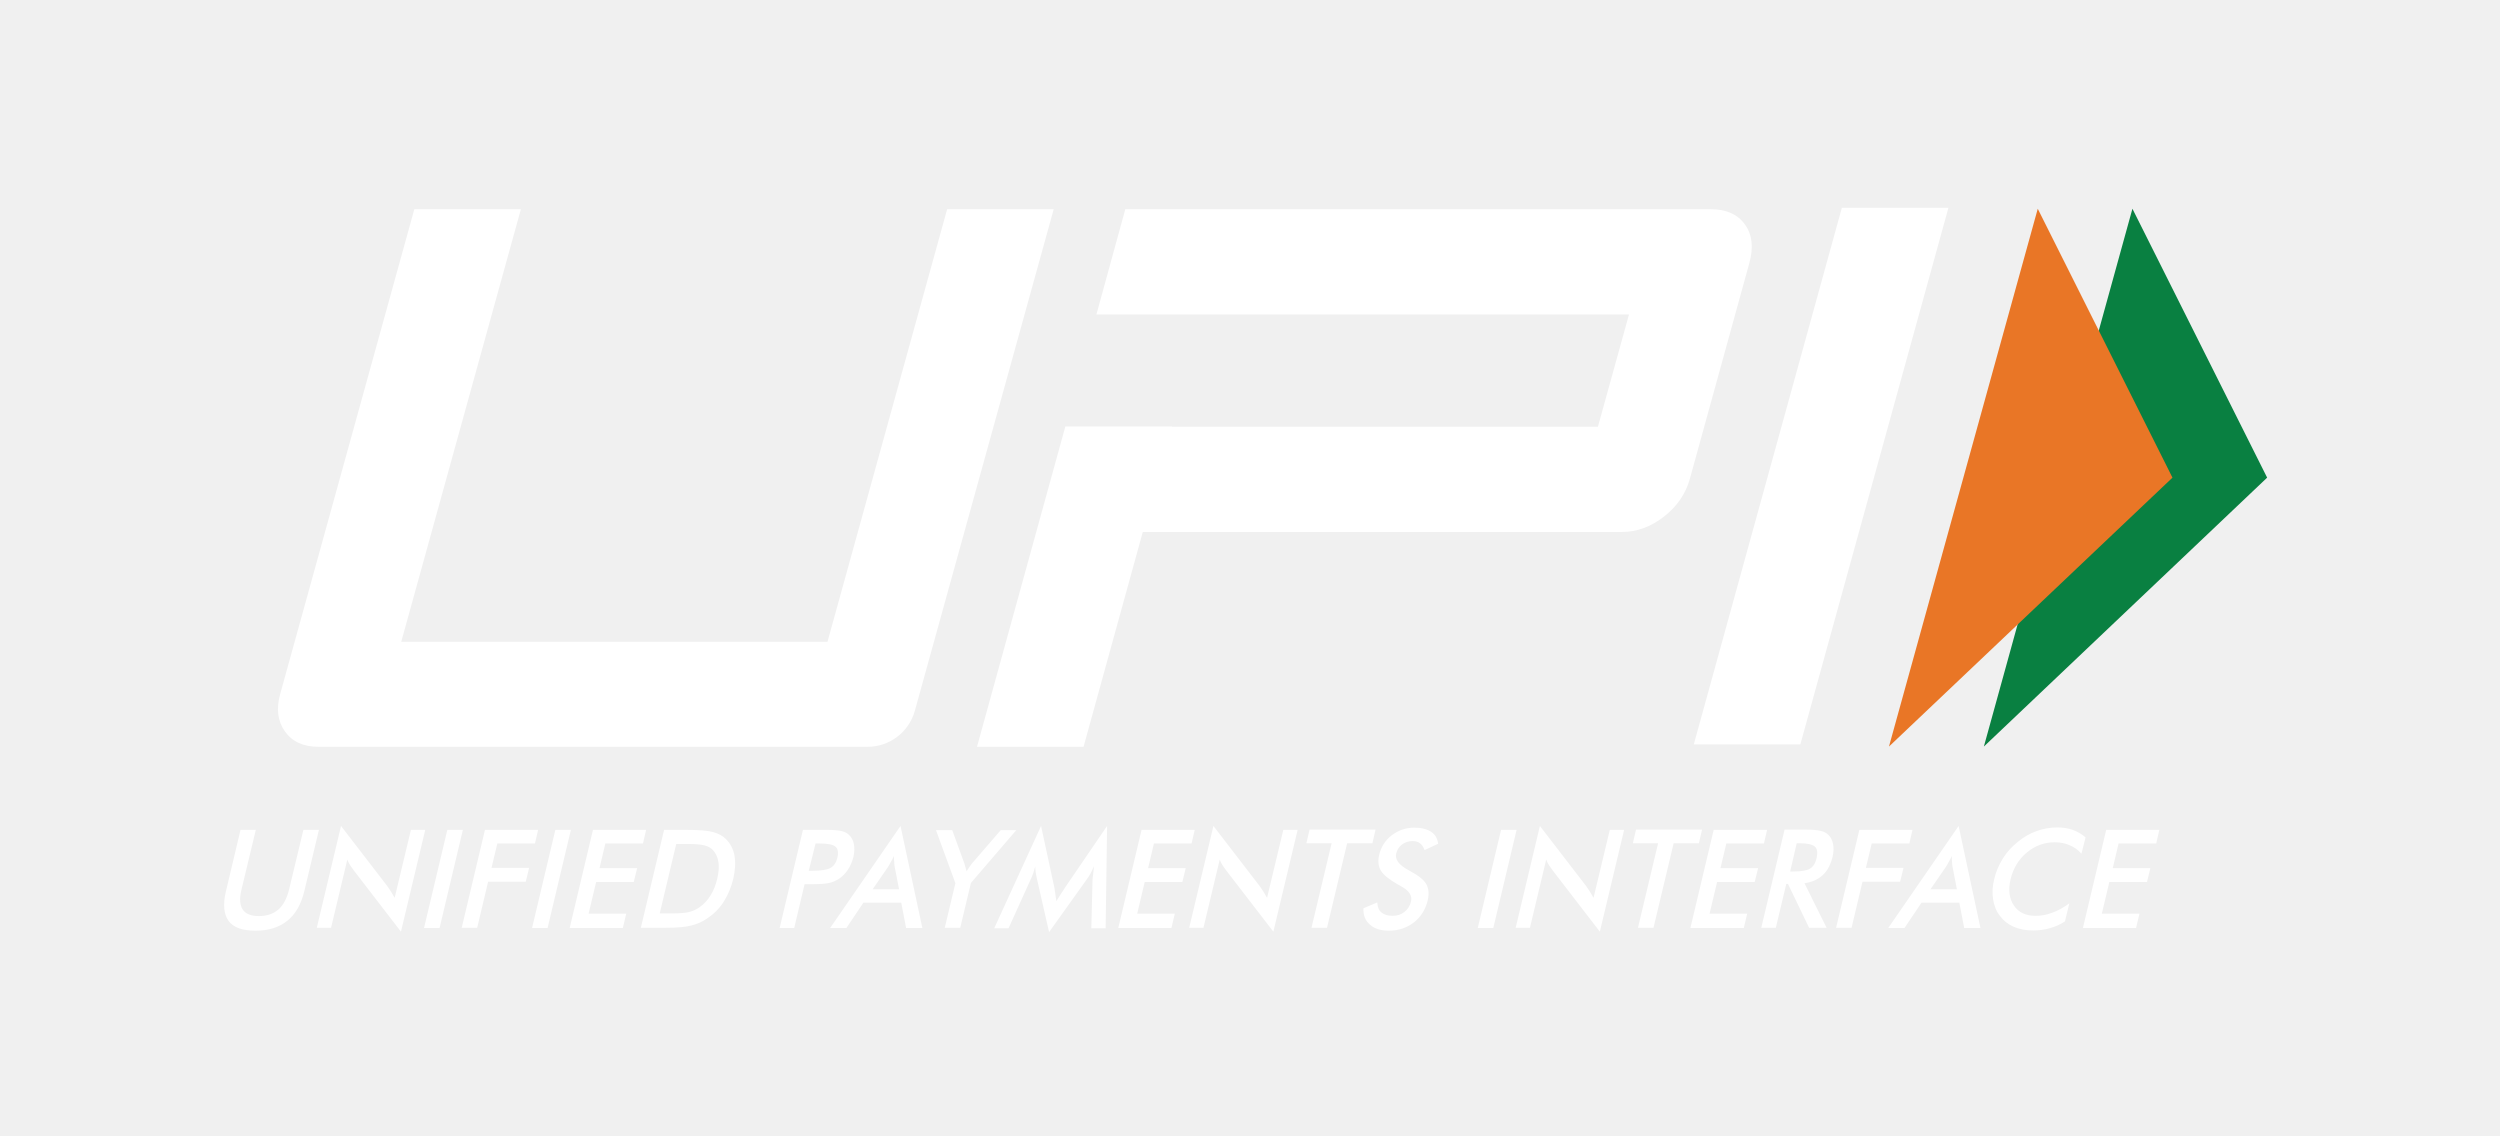
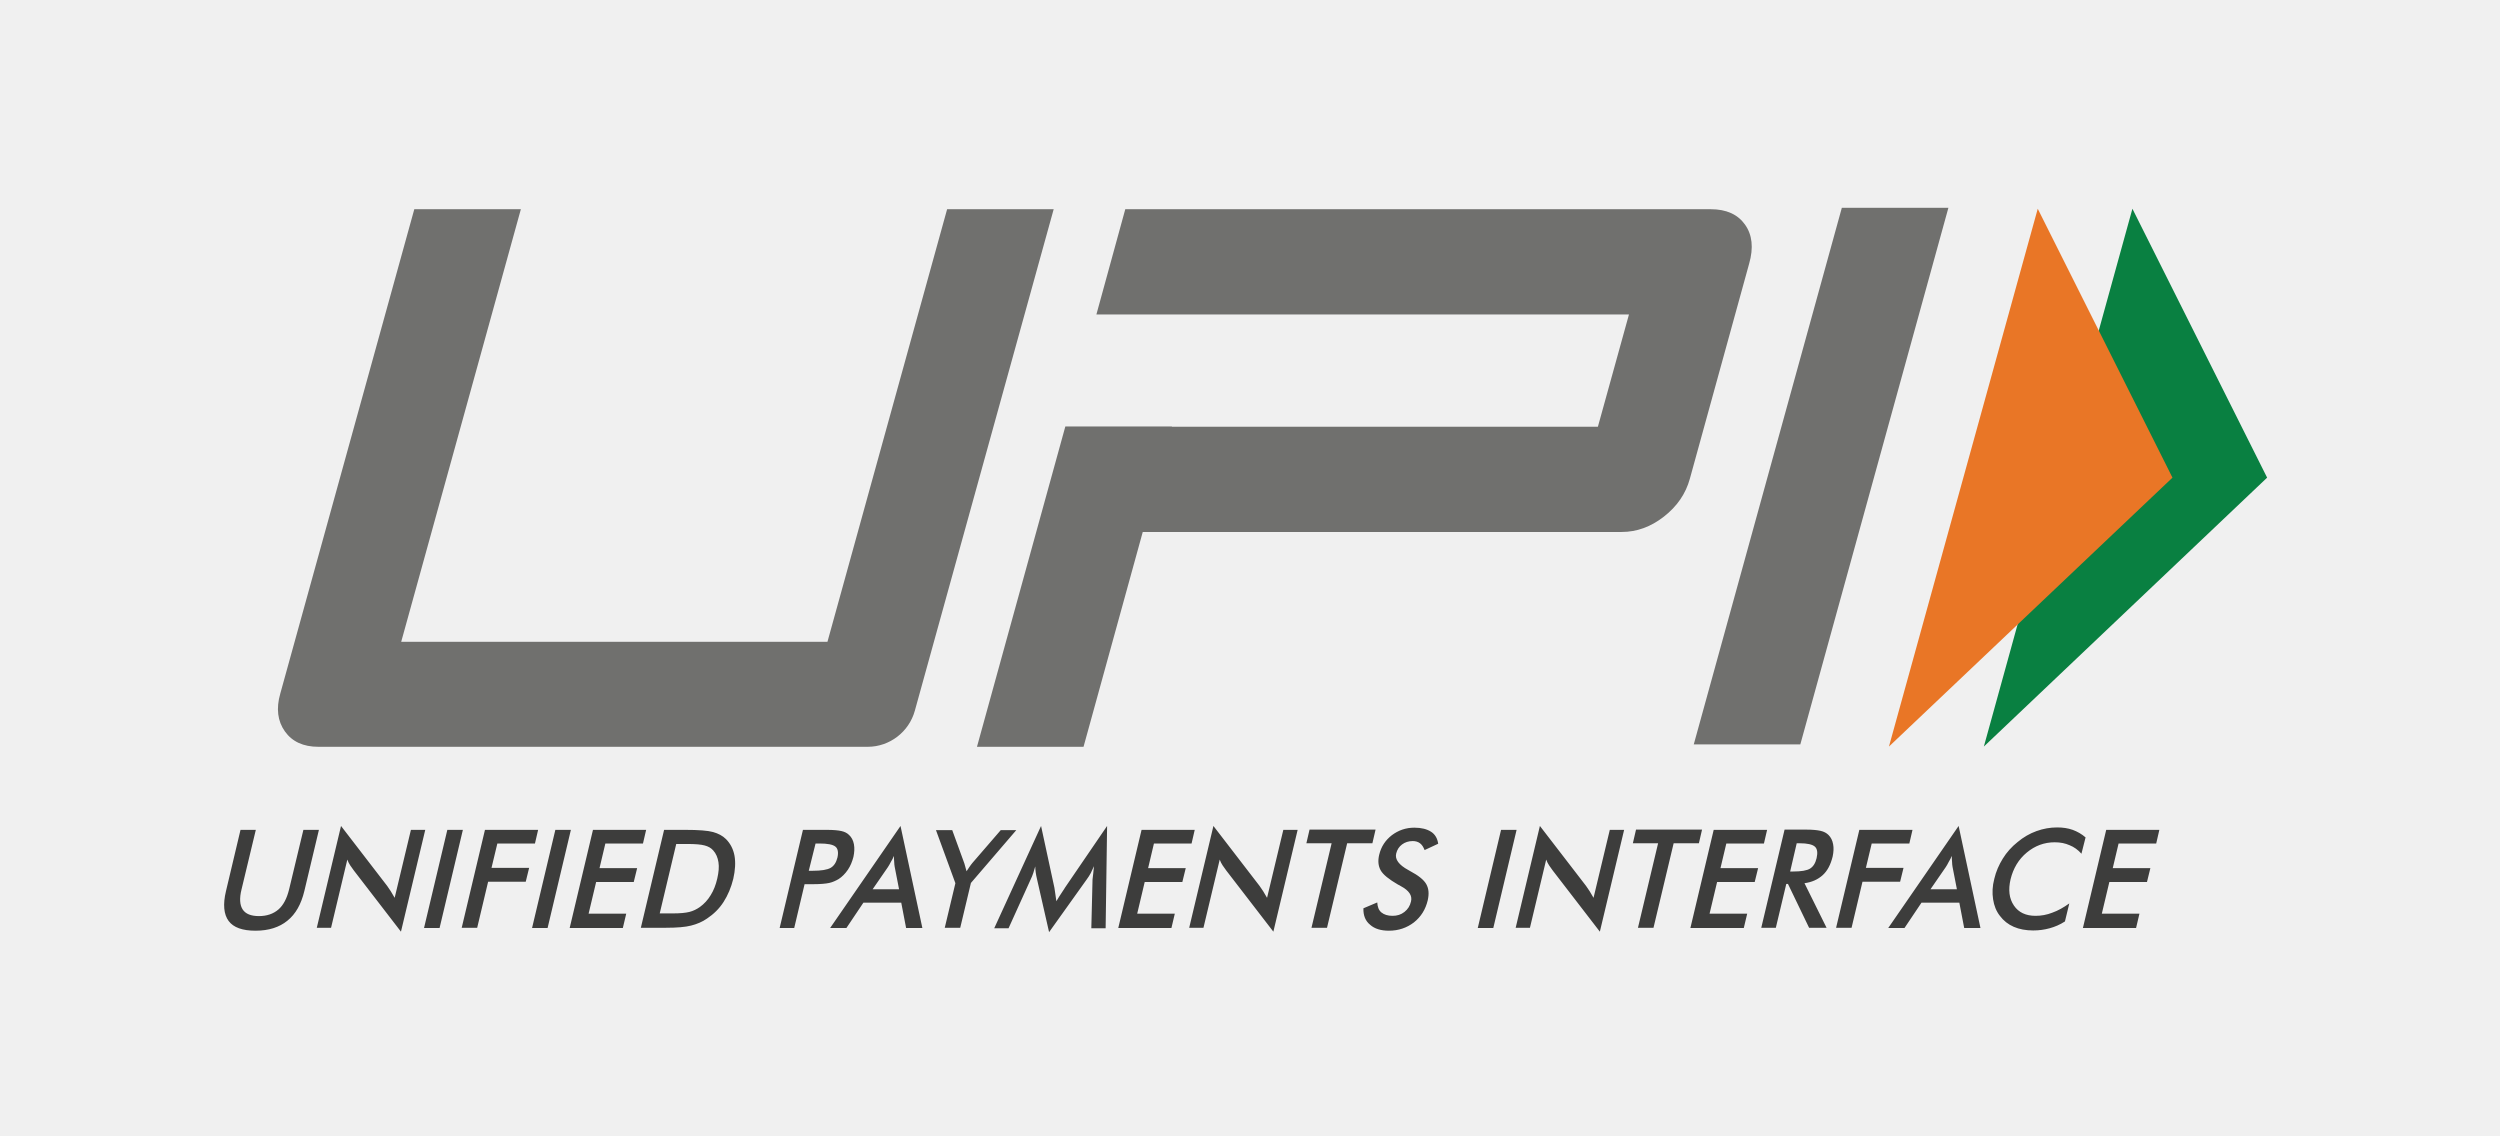
<svg xmlns="http://www.w3.org/2000/svg" width="174" height="79" viewBox="0 0 174 79" fill="none">
-   <path d="M16.74 57.758H17.805L16.808 61.911C16.656 62.522 16.689 62.996 16.892 63.302C17.095 63.607 17.467 63.759 18.024 63.759C18.565 63.759 19.021 63.607 19.376 63.302C19.73 62.996 19.967 62.522 20.119 61.911L21.116 57.758H22.197L21.183 62.013C20.964 62.929 20.575 63.624 20.001 64.082C19.443 64.539 18.7 64.776 17.788 64.776C16.875 64.776 16.25 64.556 15.912 64.098C15.575 63.641 15.507 62.946 15.726 62.03L16.74 57.758ZM22.045 64.59L23.735 57.487L26.945 61.657C27.029 61.776 27.113 61.895 27.198 62.03C27.282 62.166 27.367 62.318 27.468 62.488L28.6 57.758H29.597L27.907 64.844L24.63 60.589L24.377 60.233C24.292 60.097 24.224 59.979 24.174 59.826L23.042 64.573H22.045V64.59ZM29.512 64.59L31.134 57.758H32.216L30.594 64.59H29.512ZM32.131 64.59L33.753 57.758H37.453L37.233 58.707H34.615L34.209 60.403H36.828L36.591 61.369H33.973L33.212 64.573H32.131V64.59ZM37.031 64.59L38.652 57.758H39.734L38.112 64.59H37.031ZM39.649 64.59L41.271 57.758H44.971L44.751 58.707H42.133L41.727 60.42H44.346L44.109 61.386H41.491L40.967 63.59H43.586L43.349 64.59H39.649ZM44.599 64.59L46.221 57.758H47.674C48.62 57.758 49.279 57.809 49.634 57.911C49.989 58.012 50.293 58.165 50.529 58.402C50.833 58.707 51.036 59.097 51.121 59.555C51.205 60.03 51.171 60.572 51.036 61.166C50.884 61.776 50.664 62.301 50.36 62.776C50.056 63.251 49.668 63.624 49.212 63.929C48.874 64.166 48.502 64.319 48.096 64.421C47.708 64.522 47.117 64.573 46.339 64.573H44.599V64.59ZM45.917 63.573H46.829C47.319 63.573 47.708 63.539 47.978 63.471C48.248 63.403 48.485 63.285 48.705 63.132C49.009 62.912 49.262 62.641 49.465 62.301C49.668 61.979 49.82 61.589 49.921 61.149C50.022 60.708 50.056 60.335 50.005 60.013C49.955 59.691 49.837 59.403 49.634 59.182C49.482 59.013 49.296 58.911 49.042 58.843C48.789 58.775 48.401 58.741 47.843 58.741H47.066L45.917 63.573ZM56.003 61.522L55.277 64.59H54.263L55.885 57.758H57.524C58.014 57.758 58.351 57.792 58.571 57.843C58.791 57.894 58.96 57.978 59.095 58.114C59.264 58.267 59.382 58.487 59.433 58.758C59.483 59.029 59.467 59.318 59.399 59.64C59.314 59.962 59.196 60.267 59.01 60.538C58.825 60.81 58.605 61.03 58.368 61.182C58.166 61.301 57.946 61.403 57.709 61.454C57.473 61.505 57.101 61.538 56.628 61.538H56.003V61.522ZM56.29 60.606H56.561C57.152 60.606 57.574 60.538 57.811 60.403C58.047 60.267 58.199 60.03 58.284 59.691C58.368 59.335 58.318 59.063 58.149 58.928C57.963 58.775 57.591 58.707 57.034 58.707H56.763L56.29 60.606ZM63.065 64.59L62.727 62.827H60.092L58.909 64.59H57.777L62.676 57.487L64.197 64.59H63.065ZM60.734 61.895H62.575L62.271 60.335C62.254 60.233 62.237 60.114 62.237 59.996C62.22 59.86 62.22 59.725 62.22 59.572C62.153 59.725 62.085 59.86 62.001 59.996C61.933 60.131 61.865 60.25 61.798 60.352L60.734 61.895ZM65.751 64.59L66.495 61.471L65.143 57.775H66.275L67.12 60.097C67.137 60.165 67.153 60.233 67.187 60.335C67.221 60.437 67.238 60.538 67.272 60.64L67.475 60.335C67.542 60.233 67.61 60.148 67.677 60.064L69.654 57.775H70.735L67.576 61.454L66.832 64.573H65.751V64.59ZM76.04 61.216C76.04 61.166 76.057 61.013 76.091 60.776C76.108 60.572 76.124 60.42 76.141 60.284C76.074 60.437 76.006 60.589 75.922 60.759C75.837 60.911 75.736 61.081 75.618 61.233L73.016 64.878L72.171 61.166C72.137 61.013 72.104 60.86 72.087 60.725C72.07 60.589 72.053 60.437 72.053 60.301C72.019 60.437 71.968 60.589 71.918 60.759C71.867 60.911 71.799 61.081 71.715 61.25L70.195 64.607H69.198L72.458 57.487L73.388 61.793C73.404 61.861 73.421 61.979 73.438 62.132C73.455 62.285 73.489 62.488 73.523 62.725C73.641 62.522 73.793 62.285 73.996 61.979C74.046 61.895 74.097 61.844 74.114 61.793L77.054 57.487L76.952 64.607H75.956L76.04 61.216ZM77.831 64.59L79.453 57.758H83.153L82.933 58.707H80.314L79.909 60.42H82.528L82.291 61.386H79.672L79.149 63.59H81.767L81.531 64.59H77.831ZM82.764 64.59L84.454 57.487L87.663 61.657C87.748 61.776 87.832 61.895 87.917 62.03C88.001 62.166 88.086 62.318 88.187 62.488L89.319 57.758H90.316L88.626 64.844L85.349 60.589L85.096 60.233C85.011 60.097 84.943 59.979 84.893 59.826L83.761 64.573H82.764V64.59ZM93.762 58.691L92.36 64.573H91.279L92.681 58.691H90.924L91.144 57.741H95.739L95.519 58.691H93.762ZM94.894 63.217L95.857 62.81C95.874 63.115 95.959 63.352 96.144 63.505C96.33 63.658 96.584 63.742 96.922 63.742C97.243 63.742 97.513 63.658 97.749 63.471C97.986 63.285 98.138 63.047 98.206 62.742C98.307 62.335 98.07 61.979 97.496 61.674C97.412 61.623 97.361 61.589 97.31 61.572C96.668 61.2 96.263 60.877 96.094 60.572C95.925 60.267 95.891 59.911 95.993 59.487C96.128 58.928 96.415 58.487 96.871 58.131C97.327 57.792 97.834 57.605 98.442 57.605C98.932 57.605 99.321 57.707 99.608 57.894C99.895 58.08 100.047 58.368 100.098 58.724L99.152 59.165C99.067 58.945 98.966 58.792 98.831 58.691C98.696 58.589 98.527 58.538 98.324 58.538C98.037 58.538 97.783 58.623 97.581 58.775C97.378 58.928 97.243 59.131 97.175 59.403C97.074 59.809 97.361 60.199 98.02 60.555C98.07 60.589 98.104 60.606 98.138 60.623C98.713 60.928 99.101 61.233 99.27 61.538C99.439 61.844 99.473 62.2 99.371 62.657C99.219 63.302 98.898 63.81 98.408 64.2C97.918 64.573 97.344 64.776 96.668 64.776C96.111 64.776 95.671 64.641 95.367 64.37C95.029 64.098 94.877 63.709 94.894 63.217ZM102.852 64.59L104.474 57.758H105.555L103.933 64.59H102.852ZM105.487 64.59L107.177 57.487L110.387 61.657C110.471 61.776 110.556 61.895 110.64 62.03C110.724 62.166 110.809 62.318 110.91 62.488L112.042 57.758H113.039L111.35 64.844L108.072 60.589L107.819 60.233C107.734 60.097 107.667 59.979 107.616 59.826L106.484 64.573H105.487V64.59ZM116.486 58.691L115.083 64.573H114.002L115.404 58.691H113.647L113.867 57.741H118.462L118.243 58.691H116.486ZM117.651 64.59L119.273 57.758H122.99L122.77 58.707H120.152L119.746 60.42H122.365L122.128 61.386H119.51L118.986 63.59H121.605L121.368 64.59H117.651ZM124.325 61.522L123.598 64.573H122.584L124.206 57.741H125.71C126.149 57.741 126.487 57.775 126.707 57.826C126.943 57.877 127.129 57.978 127.264 58.114C127.433 58.284 127.535 58.487 127.585 58.758C127.636 59.013 127.619 59.301 127.551 59.623C127.416 60.165 127.197 60.606 126.859 60.911C126.521 61.216 126.099 61.403 125.592 61.471L127.129 64.573H125.913L124.443 61.522H124.325ZM124.595 60.657H124.798C125.372 60.657 125.761 60.589 125.98 60.454C126.2 60.318 126.352 60.081 126.436 59.725C126.521 59.352 126.487 59.08 126.318 58.928C126.149 58.775 125.794 58.691 125.254 58.691H125.051L124.595 60.657ZM127.788 64.59L129.41 57.758H133.11L132.89 58.707H130.271L129.866 60.403H132.485L132.248 61.369H129.629L128.869 64.573H127.788V64.59ZM136.708 64.59L136.37 62.827H133.735L132.552 64.59H131.42L136.32 57.487L137.84 64.59H136.708ZM134.36 61.895H136.201L135.897 60.335C135.88 60.233 135.864 60.114 135.864 59.996C135.847 59.86 135.847 59.725 135.847 59.572C135.779 59.725 135.711 59.86 135.627 59.996C135.559 60.131 135.492 60.25 135.424 60.352L134.36 61.895ZM144.868 59.419C144.632 59.148 144.345 58.945 144.04 58.826C143.736 58.691 143.399 58.623 143.01 58.623C142.283 58.623 141.641 58.86 141.067 59.335C140.493 59.809 140.121 60.437 139.935 61.2C139.766 61.928 139.834 62.539 140.172 63.03C140.493 63.505 140.999 63.742 141.675 63.742C142.064 63.742 142.452 63.675 142.841 63.522C143.23 63.386 143.618 63.166 144.024 62.878L143.72 64.132C143.382 64.353 143.027 64.505 142.655 64.607C142.283 64.709 141.912 64.76 141.506 64.76C140.999 64.76 140.543 64.675 140.155 64.505C139.766 64.336 139.445 64.082 139.192 63.742C138.938 63.42 138.786 63.03 138.719 62.59C138.651 62.149 138.668 61.674 138.803 61.166C138.921 60.657 139.124 60.199 139.395 59.758C139.665 59.318 140.02 58.928 140.425 58.606C140.831 58.267 141.27 58.012 141.743 57.843C142.216 57.673 142.689 57.589 143.179 57.589C143.567 57.589 143.922 57.639 144.26 57.758C144.581 57.877 144.885 58.046 145.156 58.284L144.868 59.419ZM144.97 64.59L146.592 57.758H150.291L150.072 58.707H147.453L147.048 60.42H149.666L149.43 61.386H146.811L146.287 63.59H148.906L148.67 64.59H144.97Z" fill="white" />
-   <path d="M125.305 51.808H117.888L128.194 14.461H135.611L125.305 51.808ZM121.453 15.63C120.946 14.918 120.152 14.562 119.071 14.562H78.321L76.311 21.886H113.378L111.215 29.701H81.565V29.684H74.148L67.999 51.977H75.415L79.538 37.025H112.871C113.918 37.025 114.898 36.669 115.81 35.957C116.723 35.245 117.331 34.363 117.618 33.312L121.74 18.36C122.061 17.241 121.96 16.343 121.453 15.63ZM63.674 49.468C63.268 50.943 61.917 51.977 60.396 51.977H22.164C21.116 51.977 20.339 51.621 19.832 50.909C19.326 50.197 19.207 49.316 19.512 48.265L28.837 14.562H36.254L27.925 44.671H57.592L65.921 14.562H73.338L63.674 49.468Z" fill="white" />
-   <path d="M148.417 14.529L157.793 33.244L138.077 51.96L148.417 14.529Z" fill="#098041" />
-   <path d="M141.828 14.529L151.204 33.244L131.472 51.96L141.828 14.529Z" fill="#E97626" />
+   <path d="M16.74 57.758H17.805L16.808 61.912C16.656 62.522 16.689 62.997 16.892 63.302C17.095 63.607 17.467 63.76 18.024 63.76C18.565 63.76 19.021 63.607 19.376 63.302C19.73 62.997 19.967 62.522 20.119 61.912L21.116 57.758H22.197L21.183 62.013C20.964 62.929 20.575 63.624 20.001 64.082C19.443 64.539 18.7 64.777 17.788 64.777C16.875 64.777 16.25 64.556 15.912 64.099C15.575 63.641 15.507 62.946 15.726 62.03L16.74 57.758ZM22.045 64.59L23.735 57.487L26.945 61.657C27.029 61.776 27.113 61.895 27.198 62.03C27.282 62.166 27.367 62.319 27.468 62.488L28.6 57.758H29.597L27.907 64.844L24.63 60.589L24.377 60.233C24.292 60.098 24.224 59.979 24.174 59.826L23.042 64.573H22.045V64.59ZM29.512 64.59L31.134 57.758H32.216L30.594 64.59H29.512ZM32.131 64.59L33.753 57.758H37.453L37.233 58.708H34.615L34.209 60.403H36.828L36.591 61.369H33.973L33.212 64.573H32.131V64.59ZM37.031 64.59L38.652 57.758H39.734L38.112 64.59H37.031ZM39.649 64.59L41.271 57.758H44.971L44.751 58.708H42.133L41.727 60.42H44.346L44.109 61.386H41.491L40.967 63.59H43.586L43.349 64.59H39.649ZM44.599 64.59L46.221 57.758H47.674C48.62 57.758 49.279 57.809 49.634 57.911C49.989 58.013 50.293 58.165 50.529 58.402C50.833 58.708 51.036 59.097 51.121 59.555C51.205 60.03 51.171 60.572 51.036 61.166C50.884 61.776 50.664 62.301 50.36 62.776C50.056 63.251 49.668 63.624 49.212 63.929C48.874 64.166 48.502 64.319 48.096 64.421C47.708 64.522 47.117 64.573 46.339 64.573H44.599V64.59ZM45.917 63.573H46.829C47.319 63.573 47.708 63.539 47.978 63.471C48.248 63.404 48.485 63.285 48.705 63.132C49.009 62.912 49.262 62.641 49.465 62.301C49.668 61.979 49.82 61.59 49.921 61.149C50.022 60.708 50.056 60.335 50.005 60.013C49.955 59.691 49.837 59.403 49.634 59.182C49.482 59.013 49.296 58.911 49.042 58.843C48.789 58.775 48.401 58.741 47.843 58.741H47.066L45.917 63.573ZM56.003 61.522L55.277 64.59H54.263L55.885 57.758H57.524C58.014 57.758 58.351 57.792 58.571 57.843C58.791 57.894 58.96 57.979 59.095 58.114C59.264 58.267 59.382 58.487 59.433 58.758C59.483 59.03 59.467 59.318 59.399 59.64C59.314 59.962 59.196 60.267 59.01 60.538C58.825 60.81 58.605 61.03 58.368 61.183C58.166 61.301 57.946 61.403 57.709 61.454C57.473 61.505 57.101 61.539 56.628 61.539H56.003V61.522ZM56.29 60.606H56.561C57.152 60.606 57.574 60.538 57.811 60.403C58.047 60.267 58.199 60.03 58.284 59.691C58.368 59.335 58.318 59.063 58.149 58.928C57.963 58.775 57.591 58.708 57.034 58.708H56.763L56.29 60.606ZM63.065 64.59L62.727 62.827H60.092L58.909 64.59H57.777L62.676 57.487L64.197 64.59H63.065ZM60.734 61.895H62.575L62.271 60.335C62.254 60.233 62.237 60.115 62.237 59.996C62.22 59.86 62.22 59.725 62.22 59.572C62.153 59.725 62.085 59.86 62.001 59.996C61.933 60.132 61.865 60.25 61.798 60.352L60.734 61.895ZM65.751 64.59L66.495 61.471L65.143 57.775H66.275L67.12 60.098C67.137 60.166 67.153 60.233 67.187 60.335C67.221 60.437 67.238 60.538 67.272 60.64L67.475 60.335C67.542 60.233 67.61 60.148 67.677 60.064L69.654 57.775H70.735L67.576 61.454L66.832 64.573H65.751V64.59ZM76.04 61.217C76.04 61.166 76.057 61.013 76.091 60.776C76.108 60.572 76.124 60.42 76.141 60.284C76.074 60.437 76.006 60.589 75.922 60.759C75.837 60.911 75.736 61.081 75.618 61.233L73.016 64.878L72.171 61.166C72.137 61.013 72.104 60.861 72.087 60.725C72.07 60.589 72.053 60.437 72.053 60.301C72.019 60.437 71.968 60.589 71.918 60.759C71.867 60.911 71.799 61.081 71.715 61.251L70.195 64.607H69.198L72.458 57.487L73.388 61.793C73.404 61.861 73.421 61.979 73.438 62.132C73.455 62.285 73.489 62.488 73.523 62.725C73.641 62.522 73.793 62.285 73.996 61.979C74.046 61.895 74.097 61.844 74.114 61.793L77.054 57.487L76.952 64.607H75.956L76.04 61.217ZM77.831 64.59L79.453 57.758H83.153L82.933 58.708H80.314L79.909 60.42H82.528L82.291 61.386H79.672L79.149 63.59H81.767L81.531 64.59H77.831ZM82.764 64.59L84.454 57.487L87.663 61.657C87.748 61.776 87.832 61.895 87.917 62.03C88.001 62.166 88.086 62.319 88.187 62.488L89.319 57.758H90.316L88.626 64.844L85.349 60.589L85.096 60.233C85.011 60.098 84.943 59.979 84.893 59.826L83.761 64.573H82.764V64.59ZM93.762 58.691L92.36 64.573H91.279L92.681 58.691H90.924L91.144 57.741H95.739L95.519 58.691H93.762ZM94.894 63.217L95.857 62.81C95.874 63.115 95.959 63.353 96.144 63.505C96.33 63.658 96.584 63.742 96.922 63.742C97.243 63.742 97.513 63.658 97.749 63.471C97.986 63.285 98.138 63.047 98.206 62.742C98.307 62.335 98.07 61.979 97.496 61.674C97.412 61.623 97.361 61.59 97.31 61.573C96.668 61.2 96.263 60.877 96.094 60.572C95.925 60.267 95.891 59.911 95.993 59.487C96.128 58.928 96.415 58.487 96.871 58.131C97.327 57.792 97.834 57.606 98.442 57.606C98.932 57.606 99.321 57.707 99.608 57.894C99.895 58.08 100.047 58.368 100.098 58.724L99.152 59.165C99.067 58.945 98.966 58.792 98.831 58.691C98.696 58.589 98.527 58.538 98.324 58.538C98.037 58.538 97.783 58.623 97.581 58.775C97.378 58.928 97.243 59.131 97.175 59.403C97.074 59.809 97.361 60.199 98.02 60.555C98.07 60.589 98.104 60.606 98.138 60.623C98.713 60.928 99.101 61.233 99.27 61.539C99.439 61.844 99.473 62.2 99.371 62.657C99.219 63.302 98.898 63.81 98.408 64.2C97.918 64.573 97.344 64.777 96.668 64.777C96.111 64.777 95.671 64.641 95.367 64.37C95.029 64.099 94.877 63.709 94.894 63.217ZM102.852 64.59L104.474 57.758H105.555L103.933 64.59H102.852ZM105.487 64.59L107.177 57.487L110.387 61.657C110.471 61.776 110.556 61.895 110.64 62.03C110.724 62.166 110.809 62.319 110.91 62.488L112.042 57.758H113.039L111.35 64.844L108.072 60.589L107.819 60.233C107.734 60.098 107.667 59.979 107.616 59.826L106.484 64.573H105.487V64.59ZM116.486 58.691L115.083 64.573H114.002L115.404 58.691H113.647L113.867 57.741H118.462L118.243 58.691H116.486ZM117.651 64.59L119.273 57.758H122.99L122.77 58.708H120.152L119.746 60.42H122.365L122.128 61.386H119.51L118.986 63.59H121.605L121.368 64.59H117.651ZM124.325 61.522L123.598 64.573H122.584L124.206 57.741H125.71C126.149 57.741 126.487 57.775 126.707 57.826C126.943 57.877 127.129 57.979 127.264 58.114C127.433 58.284 127.535 58.487 127.585 58.758C127.636 59.013 127.619 59.301 127.551 59.623C127.416 60.166 127.197 60.606 126.859 60.911C126.521 61.217 126.099 61.403 125.592 61.471L127.129 64.573H125.913L124.443 61.522H124.325ZM124.595 60.657H124.798C125.372 60.657 125.761 60.589 125.98 60.454C126.2 60.318 126.352 60.081 126.436 59.725C126.521 59.352 126.487 59.081 126.318 58.928C126.149 58.775 125.794 58.691 125.254 58.691H125.051L124.595 60.657ZM127.788 64.59L129.41 57.758H133.11L132.89 58.708H130.271L129.866 60.403H132.485L132.248 61.369H129.629L128.869 64.573H127.788V64.59ZM136.708 64.59L136.37 62.827H133.735L132.552 64.59H131.42L136.32 57.487L137.84 64.59H136.708ZM134.36 61.895H136.201L135.897 60.335C135.88 60.233 135.864 60.115 135.864 59.996C135.847 59.86 135.847 59.725 135.847 59.572C135.779 59.725 135.711 59.86 135.627 59.996C135.559 60.132 135.492 60.25 135.424 60.352L134.36 61.895ZM144.868 59.42C144.632 59.148 144.345 58.945 144.04 58.826C143.736 58.691 143.399 58.623 143.01 58.623C142.283 58.623 141.641 58.86 141.067 59.335C140.493 59.809 140.121 60.437 139.935 61.2C139.766 61.929 139.834 62.539 140.172 63.031C140.493 63.505 140.999 63.742 141.675 63.742C142.064 63.742 142.452 63.675 142.841 63.522C143.23 63.386 143.618 63.166 144.024 62.878L143.72 64.132C143.382 64.353 143.027 64.505 142.655 64.607C142.283 64.709 141.912 64.76 141.506 64.76C140.999 64.76 140.543 64.675 140.155 64.505C139.766 64.336 139.445 64.082 139.192 63.742C138.938 63.42 138.786 63.031 138.719 62.59C138.651 62.149 138.668 61.674 138.803 61.166C138.921 60.657 139.124 60.199 139.395 59.759C139.665 59.318 140.02 58.928 140.425 58.606C140.831 58.267 141.27 58.013 141.743 57.843C142.216 57.673 142.689 57.589 143.179 57.589C143.567 57.589 143.922 57.639 144.26 57.758C144.581 57.877 144.885 58.046 145.156 58.284L144.868 59.42ZM144.97 64.59L146.592 57.758H150.291L150.072 58.708H147.453L147.048 60.42H149.666L149.43 61.386H146.811L146.287 63.59H148.906L148.67 64.59H144.97Z" fill="#3D3D3C" />
+   <path d="M125.303 51.808H117.886L128.192 14.461H135.609L125.303 51.808ZM121.451 15.63C120.944 14.918 120.15 14.562 119.069 14.562H78.319L76.309 21.886H113.376L111.213 29.701H81.563V29.684H74.147L67.997 51.977H75.414L79.536 37.025H112.869C113.916 37.025 114.896 36.669 115.808 35.957C116.721 35.245 117.329 34.363 117.616 33.312L121.738 18.36C122.059 17.241 121.958 16.343 121.451 15.63ZM63.672 49.468C63.266 50.943 61.915 51.977 60.394 51.977H22.162C21.115 51.977 20.337 51.621 19.831 50.909C19.324 50.197 19.206 49.316 19.51 48.265L28.835 14.562H36.252L27.923 44.671H57.59L65.919 14.562H73.336L63.672 49.468Z" fill="#70706E" />
+   <path d="M148.416 14.529L157.792 33.244L138.076 51.96L148.416 14.529Z" fill="#098041" />
+   <path d="M141.827 14.529L151.204 33.244L131.471 51.96L141.827 14.529Z" fill="#E97626" />
</svg>
